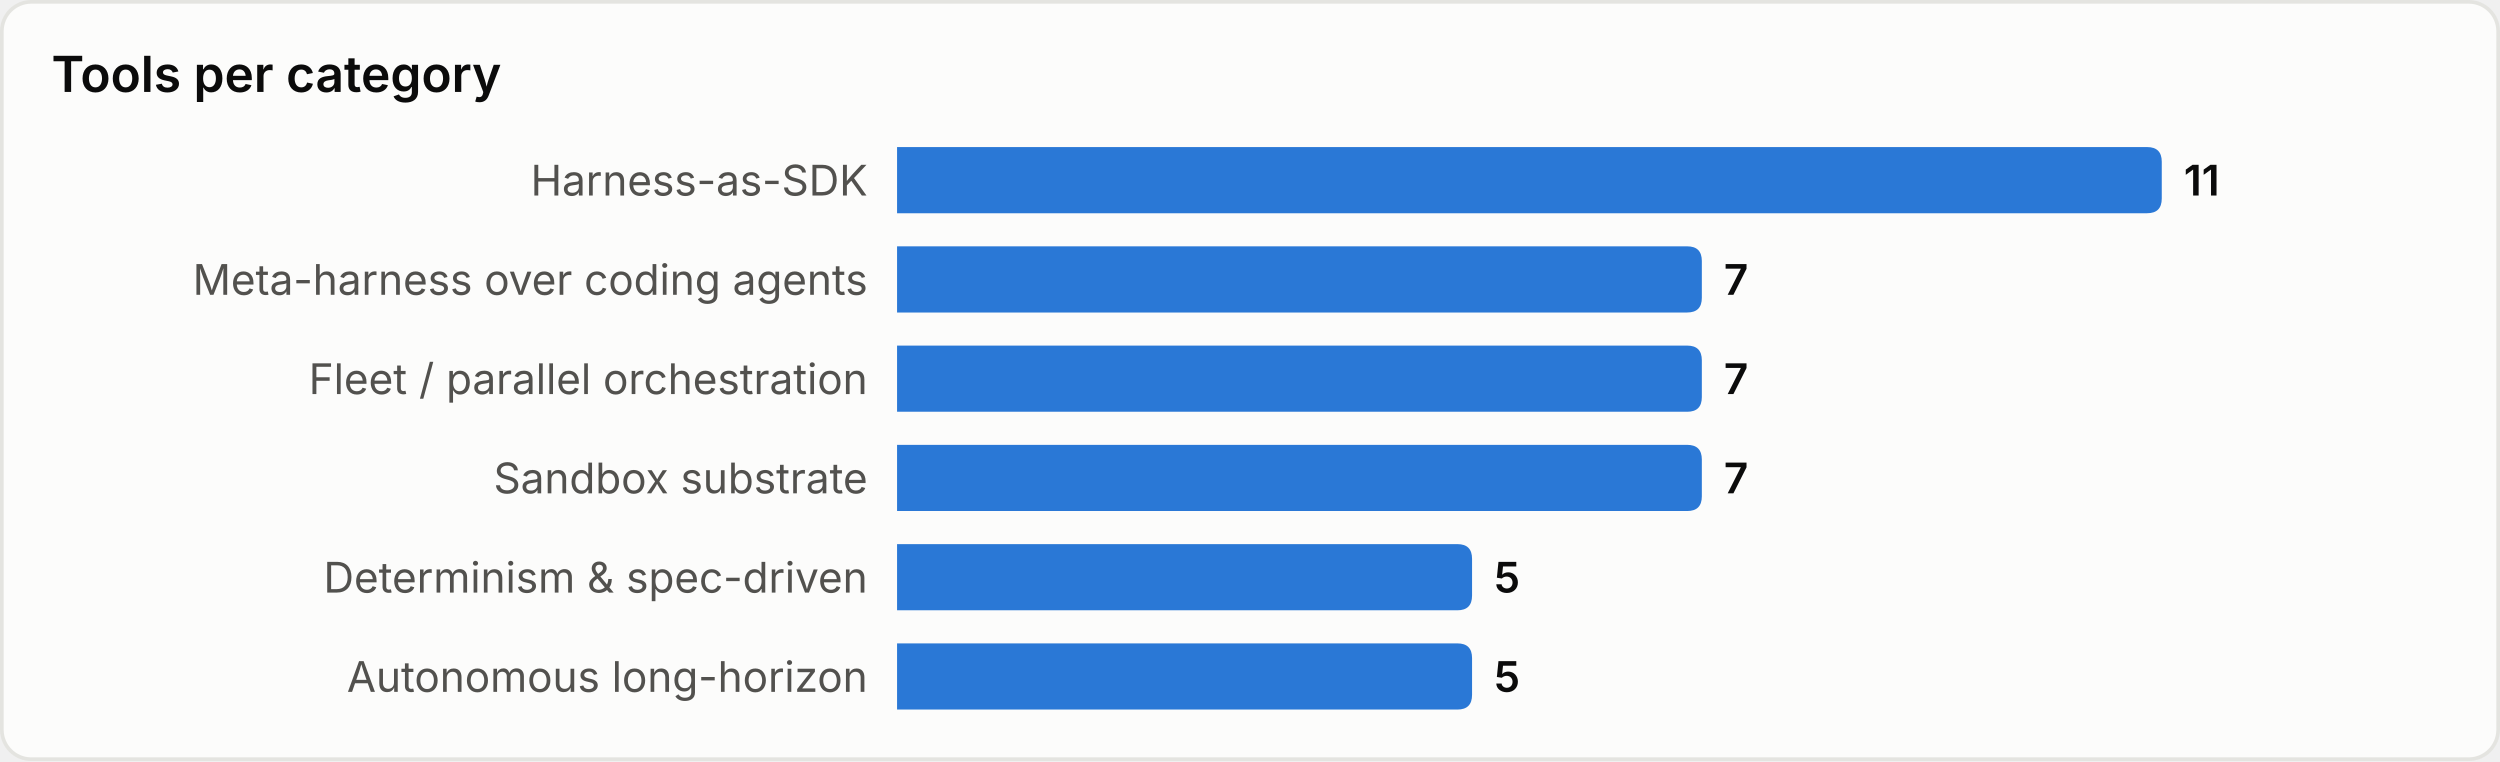
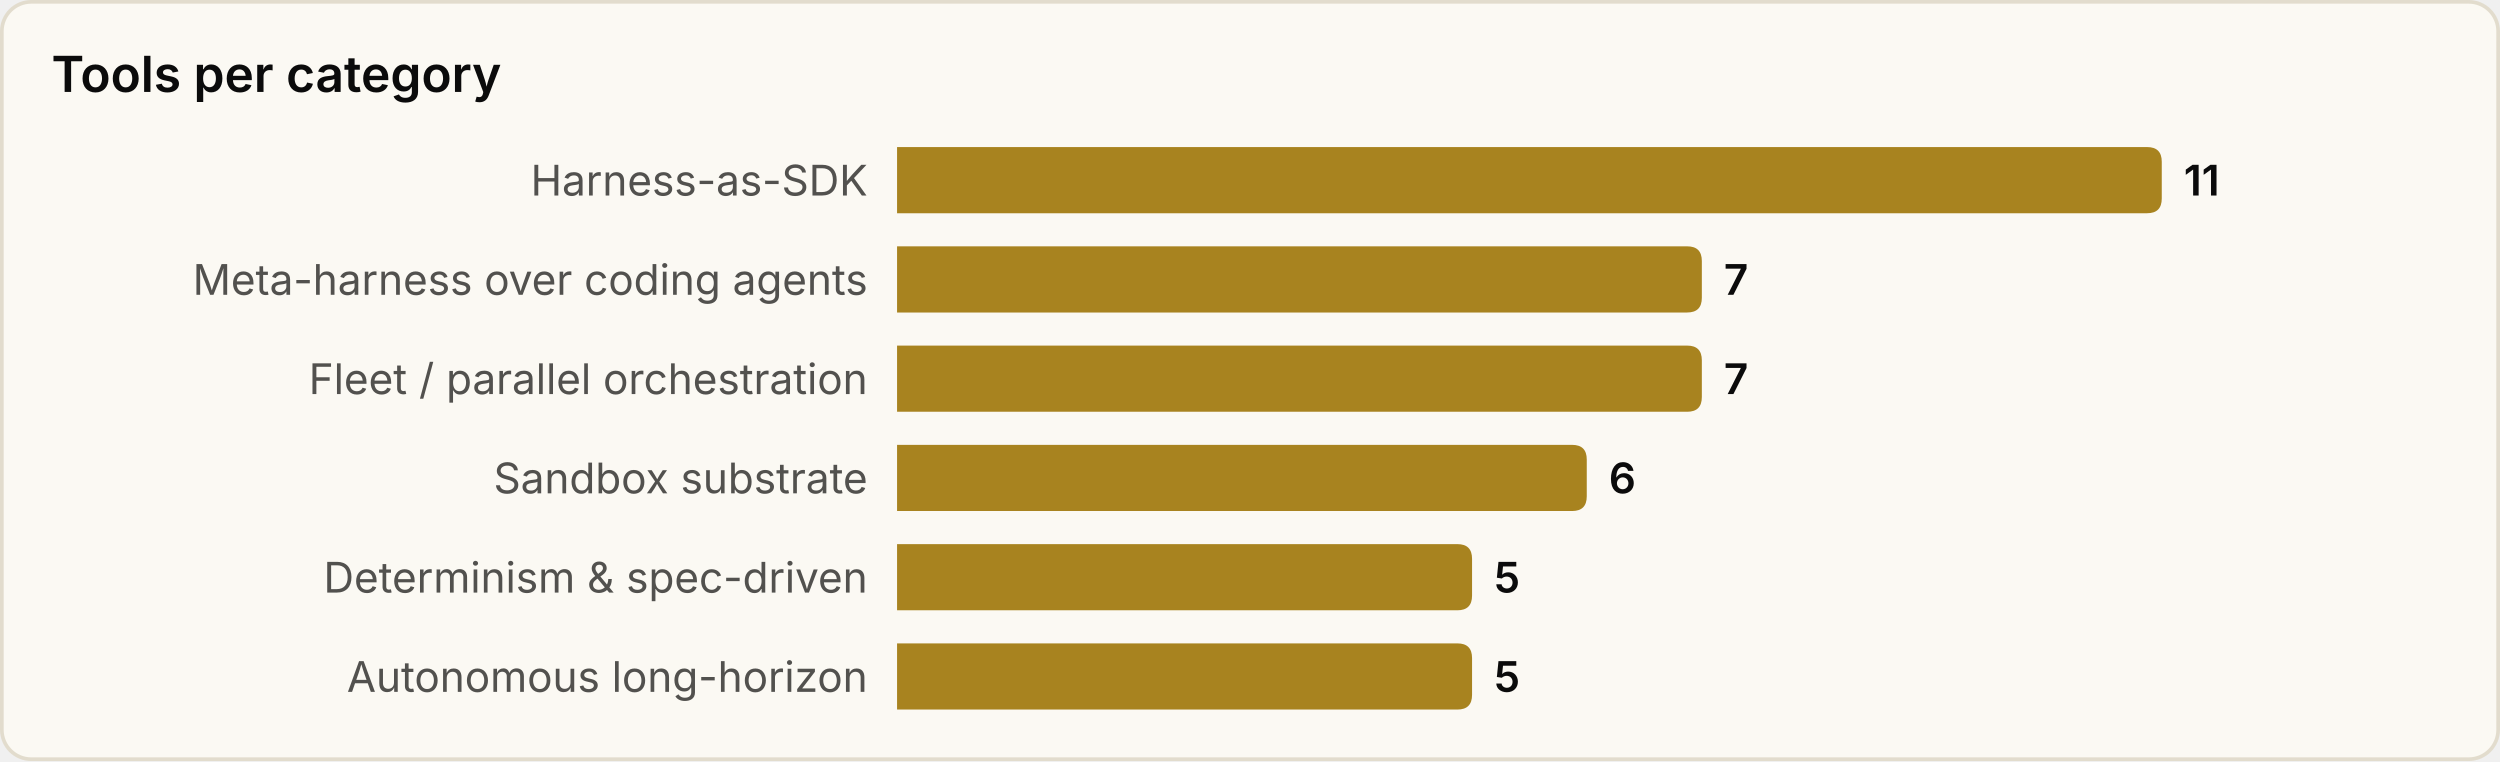
<svg xmlns="http://www.w3.org/2000/svg" width="680" height="207" viewBox="0 0 680 207" role="img" aria-label="Tools per category">
  <style>
text{font-family:system-ui,-apple-system,'Segoe UI',sans-serif}
- .srf{fill:#fcfcfb;stroke:#e4e4e0}.ttl{fill:#0b0b0b;font-size:13.5px;font-weight:600}
+ .srf{fill:#fbf9f3;stroke:#e2dccd}.ttl{fill:#0b0b0b;font-size:13.5px;font-weight:600}
.lbl{fill:#52514e;font-size:11.5px}.val{fill:#0b0b0b;font-size:11.5px;font-weight:600}
- .bar{fill:#2a78d6}
+ .bar{fill:#a8831f}
@media(prefers-color-scheme:dark){
- .srf{fill:#1a1a19;stroke:#33332f}.ttl{fill:#ffffff}
- .lbl{fill:#c3c2b7}.val{fill:#ffffff}.bar{fill:#3987e5}
+ .srf{fill:#131826;stroke:#2a3145}.ttl{fill:#f2eee4}
+ .lbl{fill:#a9a69c}.val{fill:#f2eee4}.bar{fill:#d9b04a}
}
</style>
  <rect x="0.5" y="0.5" width="679" height="206" rx="8" class="srf" />
  <text x="14" y="25" class="ttl">Tools per category</text>
  <text x="236" y="49.0" class="lbl" text-anchor="end" dominant-baseline="central">Harness-as-SDK</text>
  <path d="M244,40 h340.0 q4,0 4,4 v10 q0,4 -4,4 h-340.0 z" class="bar" />
  <text x="594.0" y="49.0" class="val" dominant-baseline="central">11</text>
  <text x="236" y="76.0" class="lbl" text-anchor="end" dominant-baseline="central">Meta-harness over coding agents</text>
  <path d="M244,67 h214.9 q4,0 4,4 v10 q0,4 -4,4 h-214.9 z" class="bar" />
  <text x="468.9" y="76.0" class="val" dominant-baseline="central">7</text>
  <text x="236" y="103.0" class="lbl" text-anchor="end" dominant-baseline="central">Fleet / parallel orchestration</text>
  <path d="M244,94 h214.9 q4,0 4,4 v10 q0,4 -4,4 h-214.9 z" class="bar" />
  <text x="468.9" y="103.0" class="val" dominant-baseline="central">7</text>
  <text x="236" y="130.0" class="lbl" text-anchor="end" dominant-baseline="central">Sandbox substrate</text>
-   <path d="M244,121 h214.9 q4,0 4,4 v10 q0,4 -4,4 h-214.9 z" class="bar" />
-   <text x="468.9" y="130.0" class="val" dominant-baseline="central">7</text>
+   <path d="M244,121 h183.6 q4,0 4,4 v10 q0,4 -4,4 h-183.6 z" class="bar" />
+   <text x="437.6" y="130.0" class="val" dominant-baseline="central">6</text>
  <text x="236" y="157.0" class="lbl" text-anchor="end" dominant-baseline="central">Determinism &amp; spec-driven</text>
  <path d="M244,148 h152.4 q4,0 4,4 v10 q0,4 -4,4 h-152.4 z" class="bar" />
  <text x="406.4" y="157.0" class="val" dominant-baseline="central">5</text>
  <text x="236" y="184.0" class="lbl" text-anchor="end" dominant-baseline="central">Autonomous long-horizon</text>
  <path d="M244,175 h152.4 q4,0 4,4 v10 q0,4 -4,4 h-152.4 z" class="bar" />
  <text x="406.4" y="184.0" class="val" dominant-baseline="central">5</text>
</svg>
